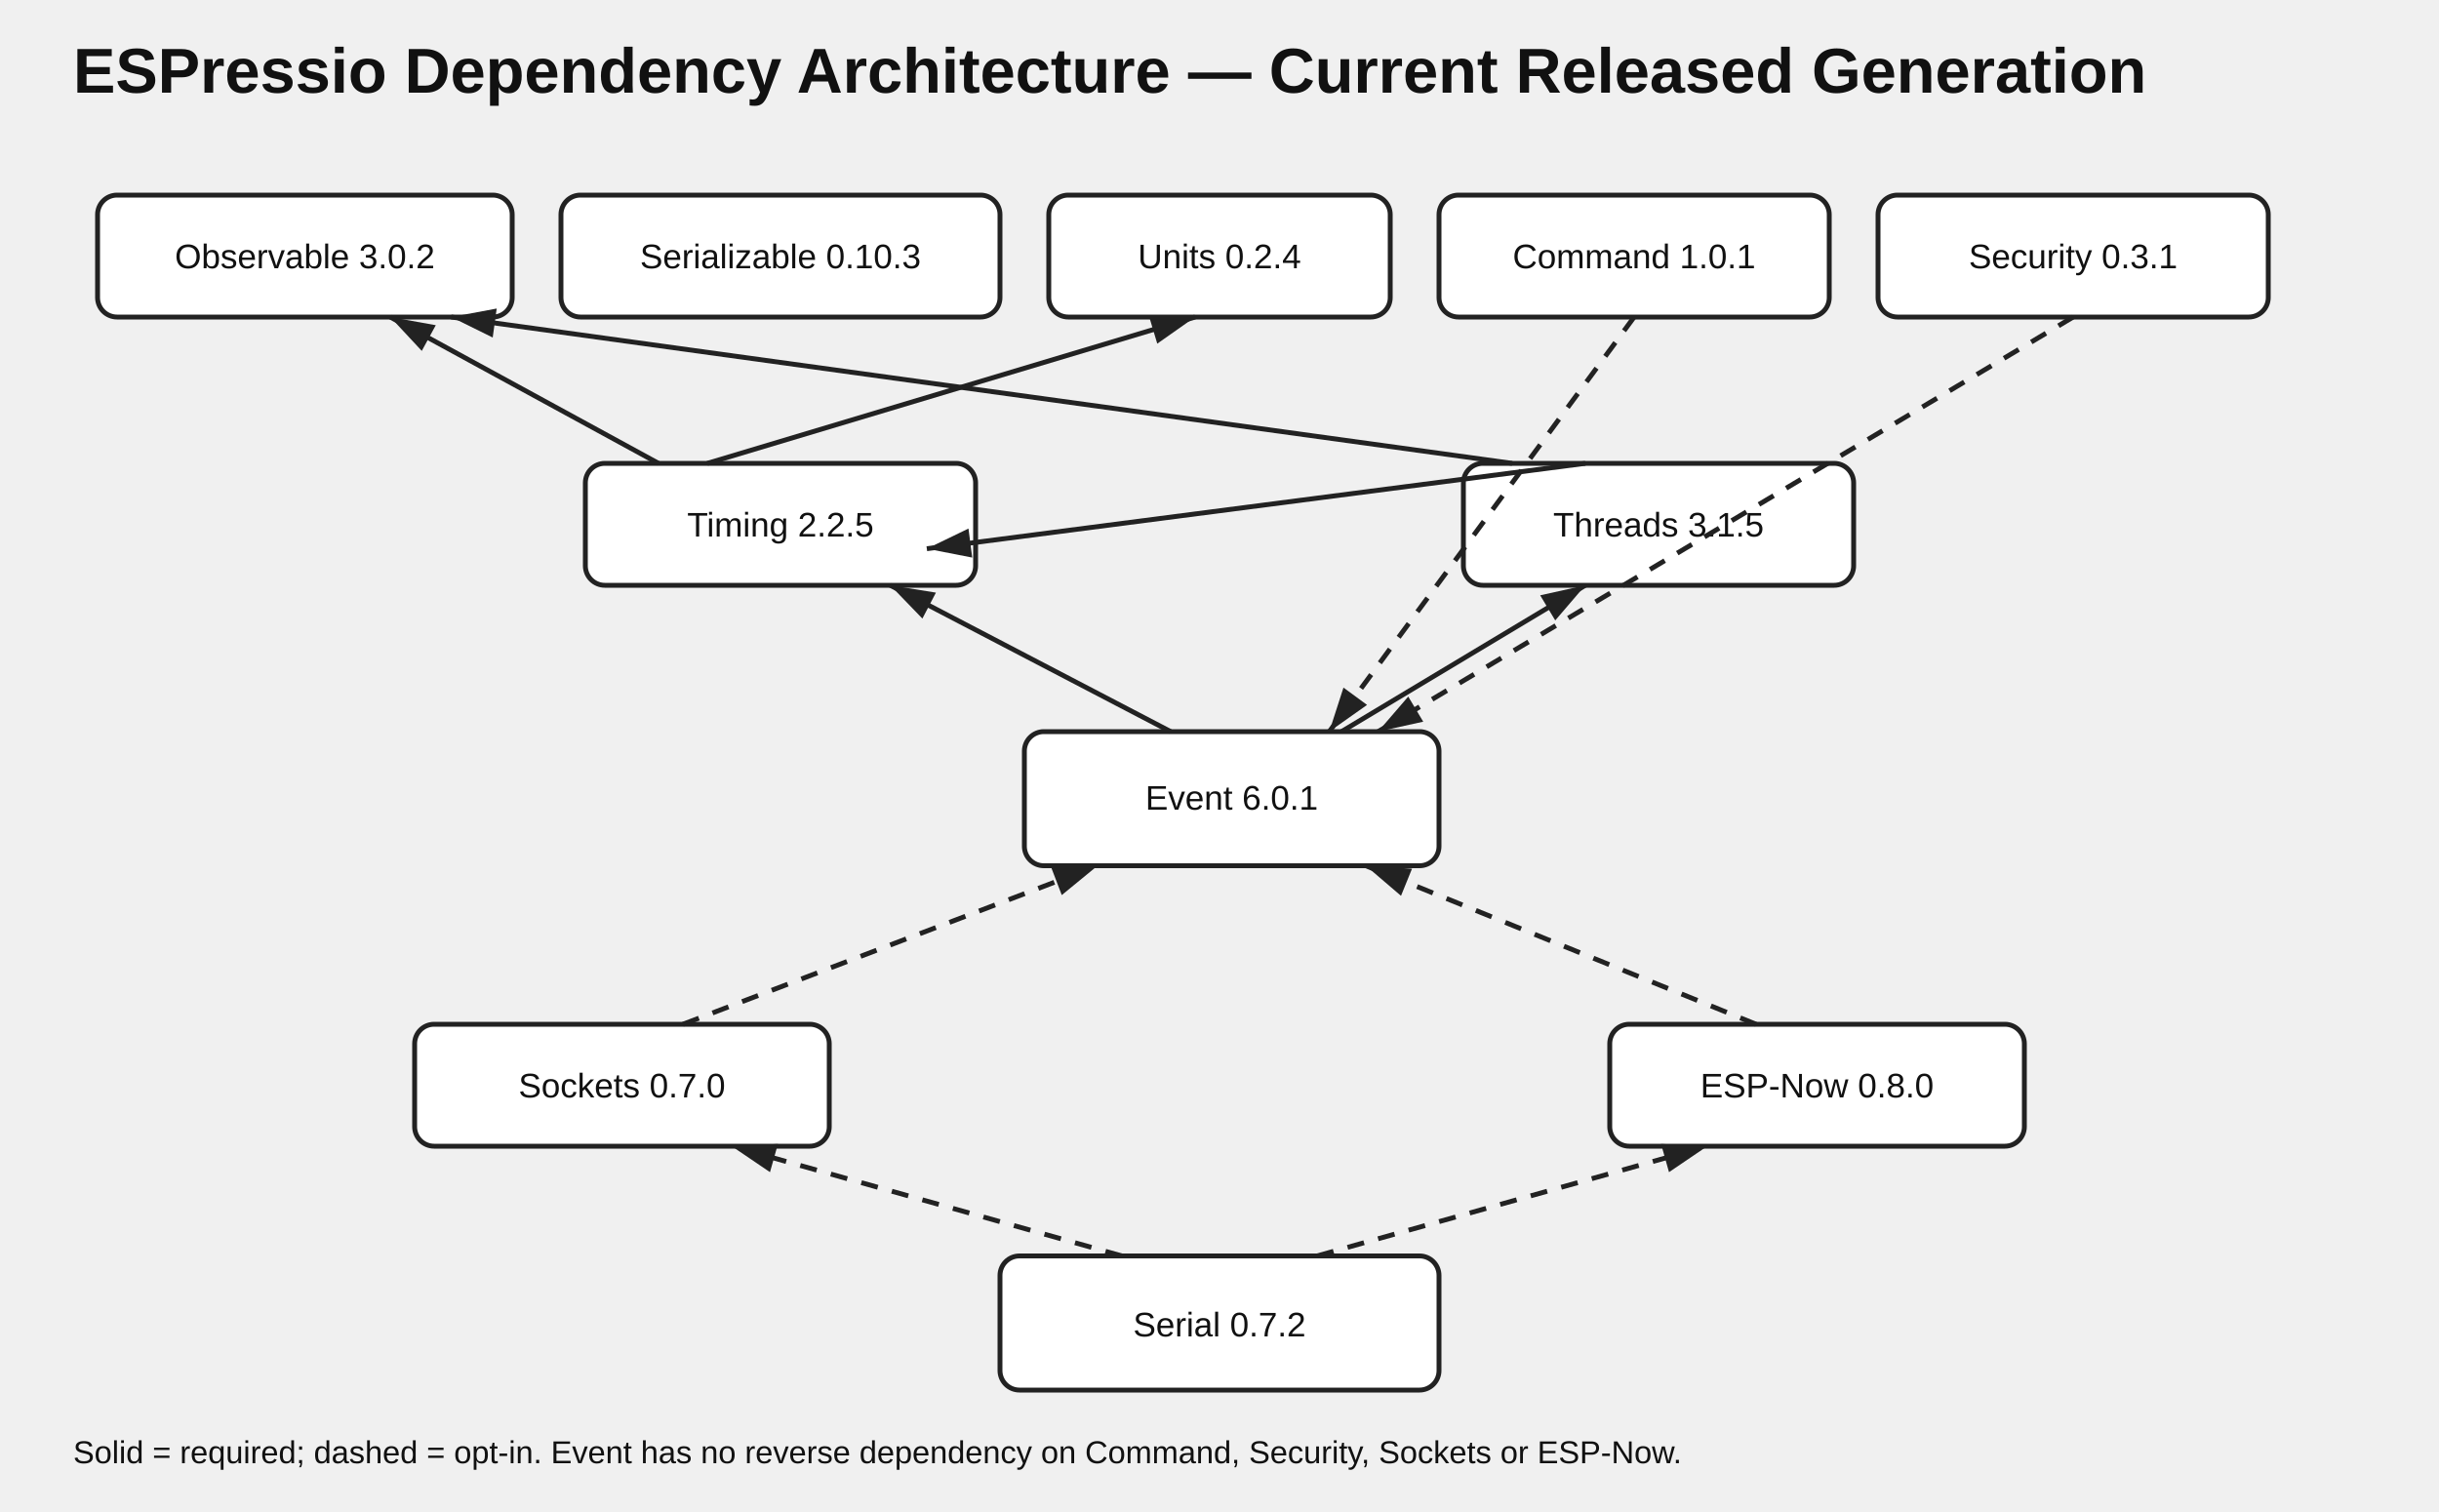
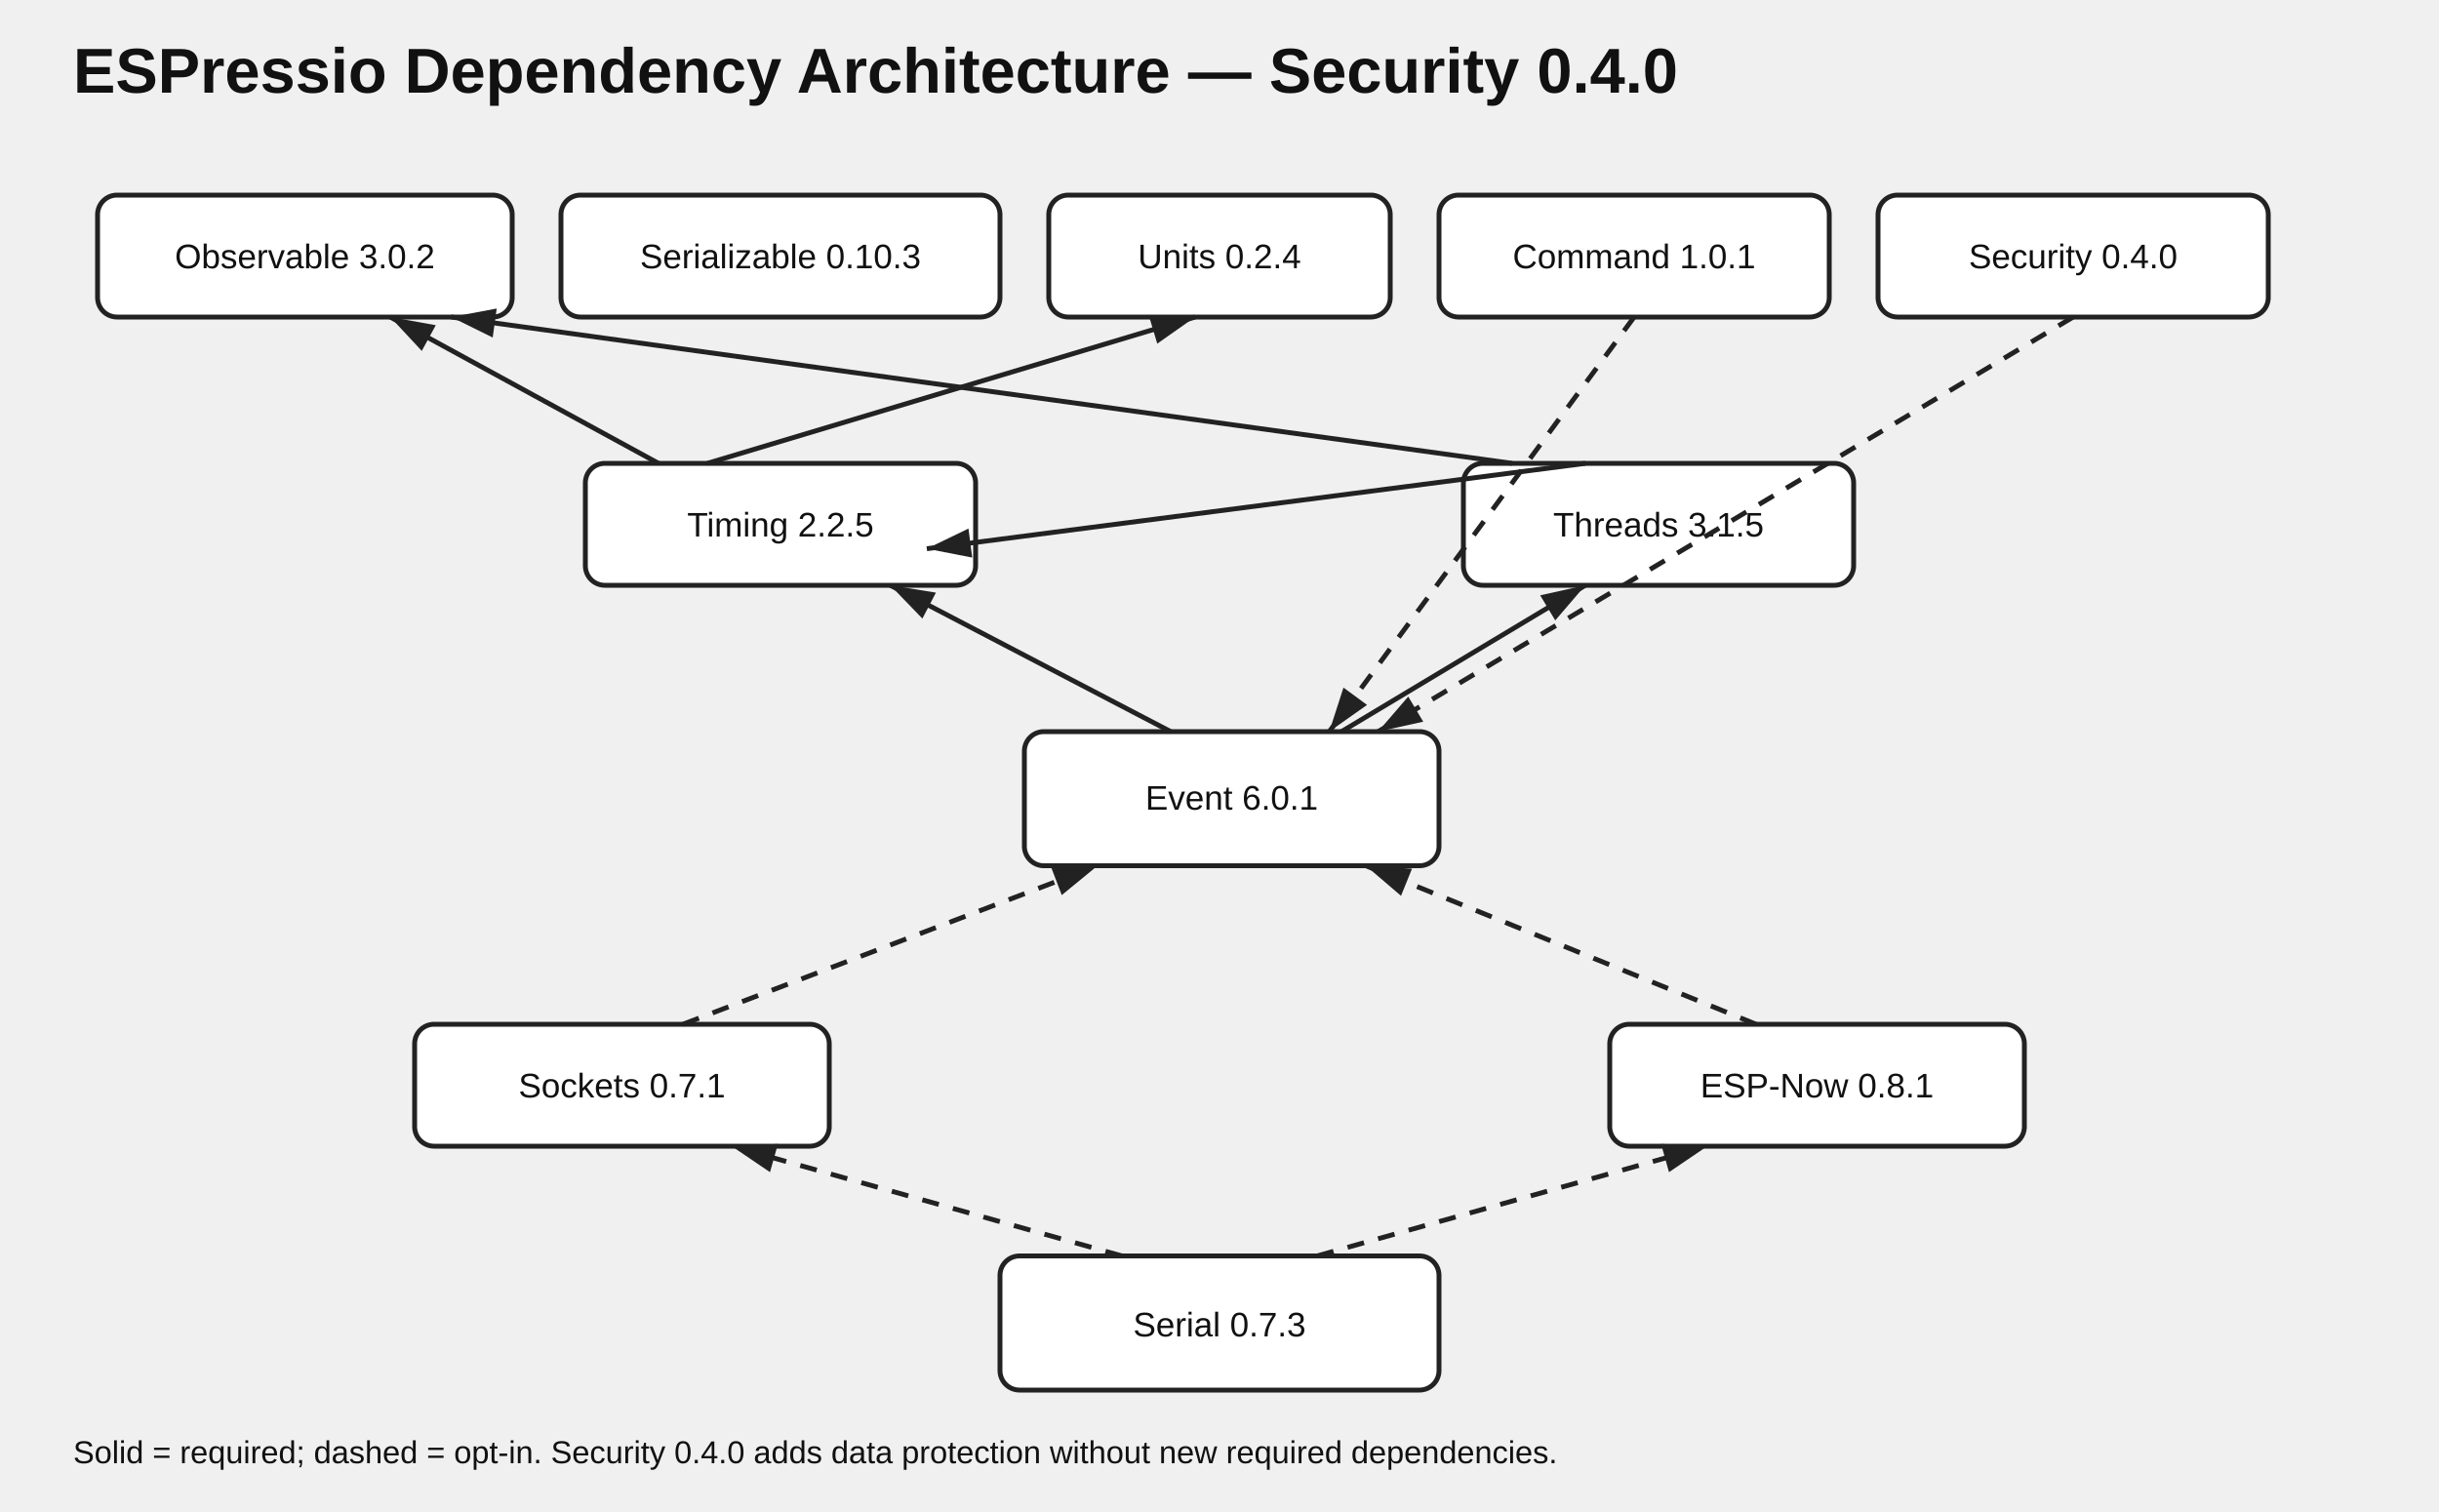
<svg xmlns="http://www.w3.org/2000/svg" width="1000" height="620" viewBox="0 0 1000 620">
  <style>text{font-family:Arial,sans-serif;fill:#111}.t{font-size:26px;font-weight:700}.n{fill:#fff;stroke:#222;stroke-width:2}.l{font-size:14px;text-anchor:middle}.e{stroke:#222;stroke-width:2;fill:none;marker-end:url(#a)}.o{stroke-dasharray:7 6}.note{font-size:13px}</style>
  <defs>
    <marker id="a" markerWidth="10" markerHeight="10" refX="9" refY="3" orient="auto">
      <path d="M0,0 L0,6 L9,3 z" fill="#222" />
    </marker>
  </defs>
-   <text class="t" x="30" y="38">ESPressio Dependency Architecture — Current Released Generation</text>
+   <text class="t" x="30" y="38">ESPressio Dependency Architecture — Security 0.4.0</text>
  <rect class="n" x="40" y="80" width="170" height="50" rx="8" />
  <text class="l" x="125" y="110">Observable 3.0.2</text>
  <rect class="n" x="230" y="80" width="180" height="50" rx="8" />
  <text class="l" x="320" y="110">Serializable 0.10.3</text>
  <rect class="n" x="430" y="80" width="140" height="50" rx="8" />
  <text class="l" x="500" y="110">Units 0.2.4</text>
  <rect class="n" x="590" y="80" width="160" height="50" rx="8" />
  <text class="l" x="670" y="110">Command 1.0.1</text>
  <rect class="n" x="770" y="80" width="160" height="50" rx="8" />
-   <text class="l" x="850" y="110">Security 0.3.1</text>
+   <text class="l" x="850" y="110">Security 0.4.0</text>
  <rect class="n" x="240" y="190" width="160" height="50" rx="8" />
  <text class="l" x="320" y="220">Timing 2.2.5</text>
  <rect class="n" x="600" y="190" width="160" height="50" rx="8" />
  <text class="l" x="680" y="220">Threads 3.1.5</text>
  <rect class="n" x="420" y="300" width="170" height="55" rx="8" />
  <text class="l" x="505" y="332">Event 6.0.1</text>
  <rect class="n" x="170" y="420" width="170" height="50" rx="8" />
-   <text class="l" x="255" y="450">Sockets 0.7.0</text>
+   <text class="l" x="255" y="450">Sockets 0.7.1</text>
  <rect class="n" x="660" y="420" width="170" height="50" rx="8" />
-   <text class="l" x="745" y="450">ESP-Now 0.8.0</text>
+   <text class="l" x="745" y="450">ESP-Now 0.8.1</text>
  <rect class="n" x="410" y="515" width="180" height="55" rx="8" />
-   <text class="l" x="500" y="548">Serial 0.7.2</text>
+   <text class="l" x="500" y="548">Serial 0.7.3</text>
  <path class="e" d="M290 190 L490 130" />
  <path class="e" d="M270 190 L160 130" />
  <path class="e" d="M650 190 L380 225" />
  <path class="e" d="M620 190 L185 130" />
  <path class="e" d="M480 300 L365 240" />
  <path class="e" d="M550 300 L650 240" />
  <path class="o e" d="M670 130 L545 300" />
  <path class="o e" d="M850 130 L565 300" />
  <path class="o e" d="M280 420 L450 355" />
  <path class="o e" d="M720 420 L560 355" />
  <path class="o e" d="M460 515 L300 470" />
  <path class="o e" d="M540 515 L700 470" />
-   <text class="note" x="30" y="600">Solid = required; dashed = opt-in. Event has no reverse dependency on Command, Security, Sockets or ESP-Now.</text>
+   <text class="note" x="30" y="600">Solid = required; dashed = opt-in. Security 0.4.0 adds data protection without new required dependencies.</text>
</svg>
